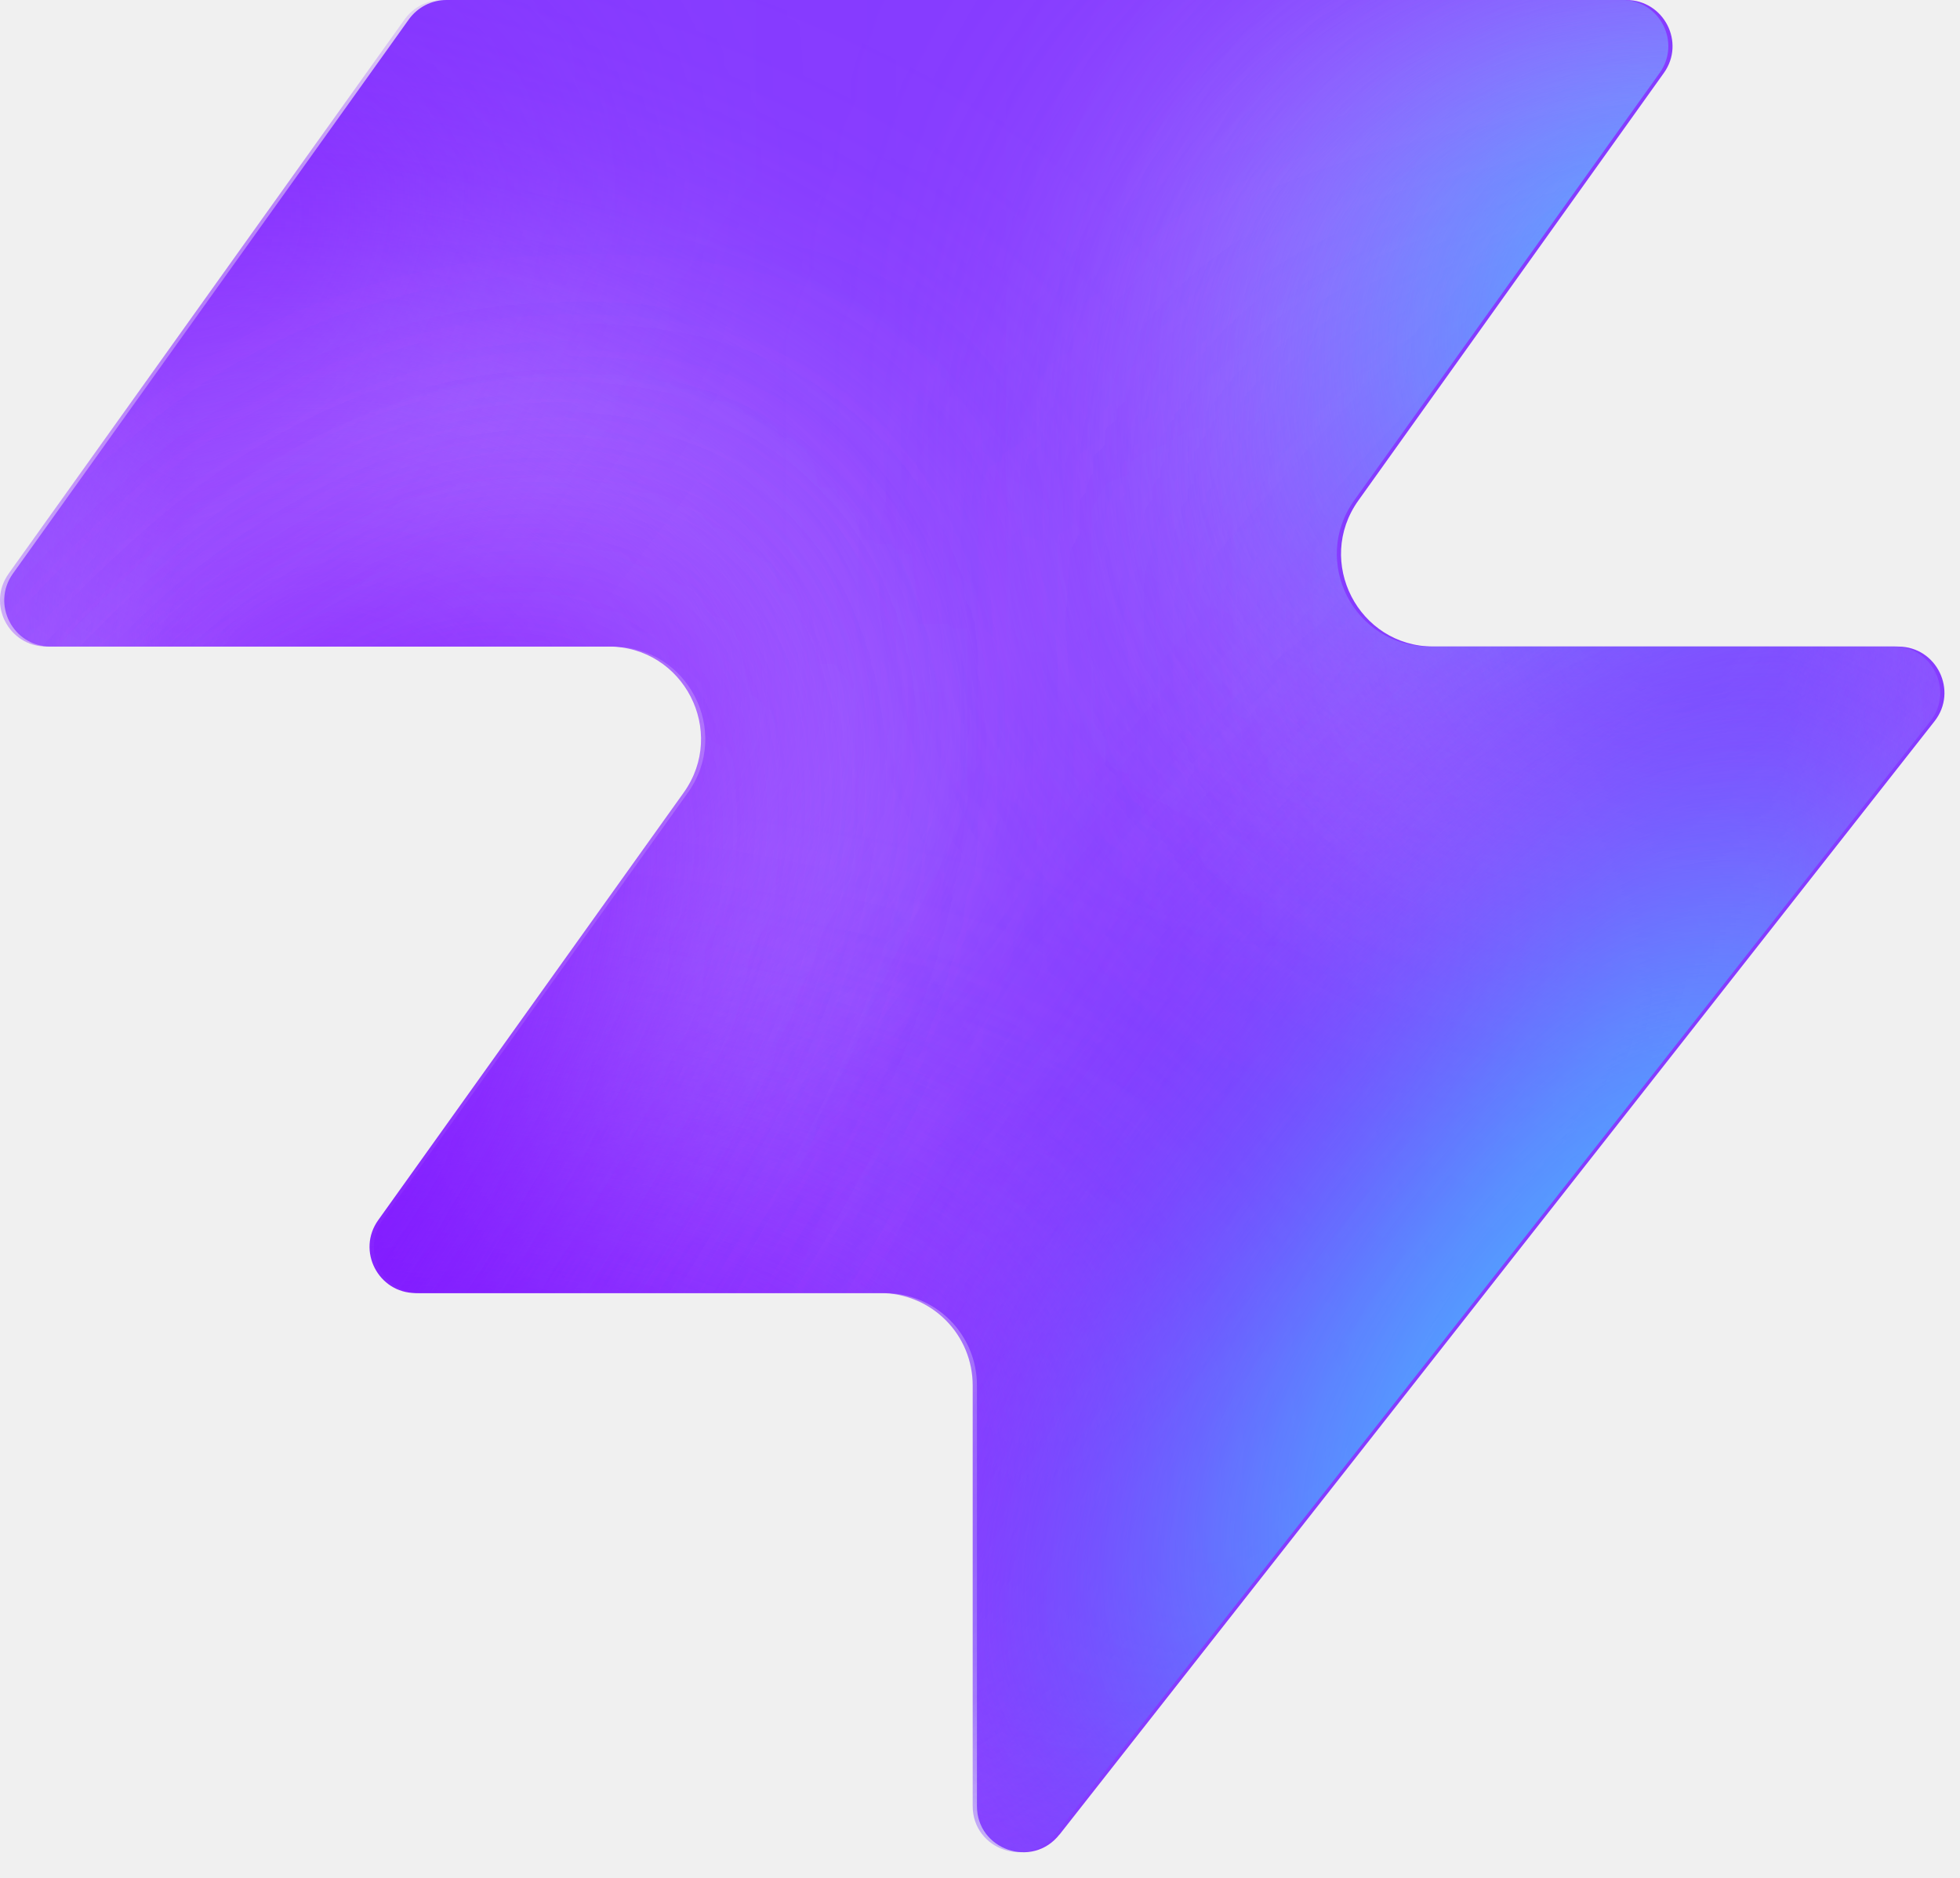
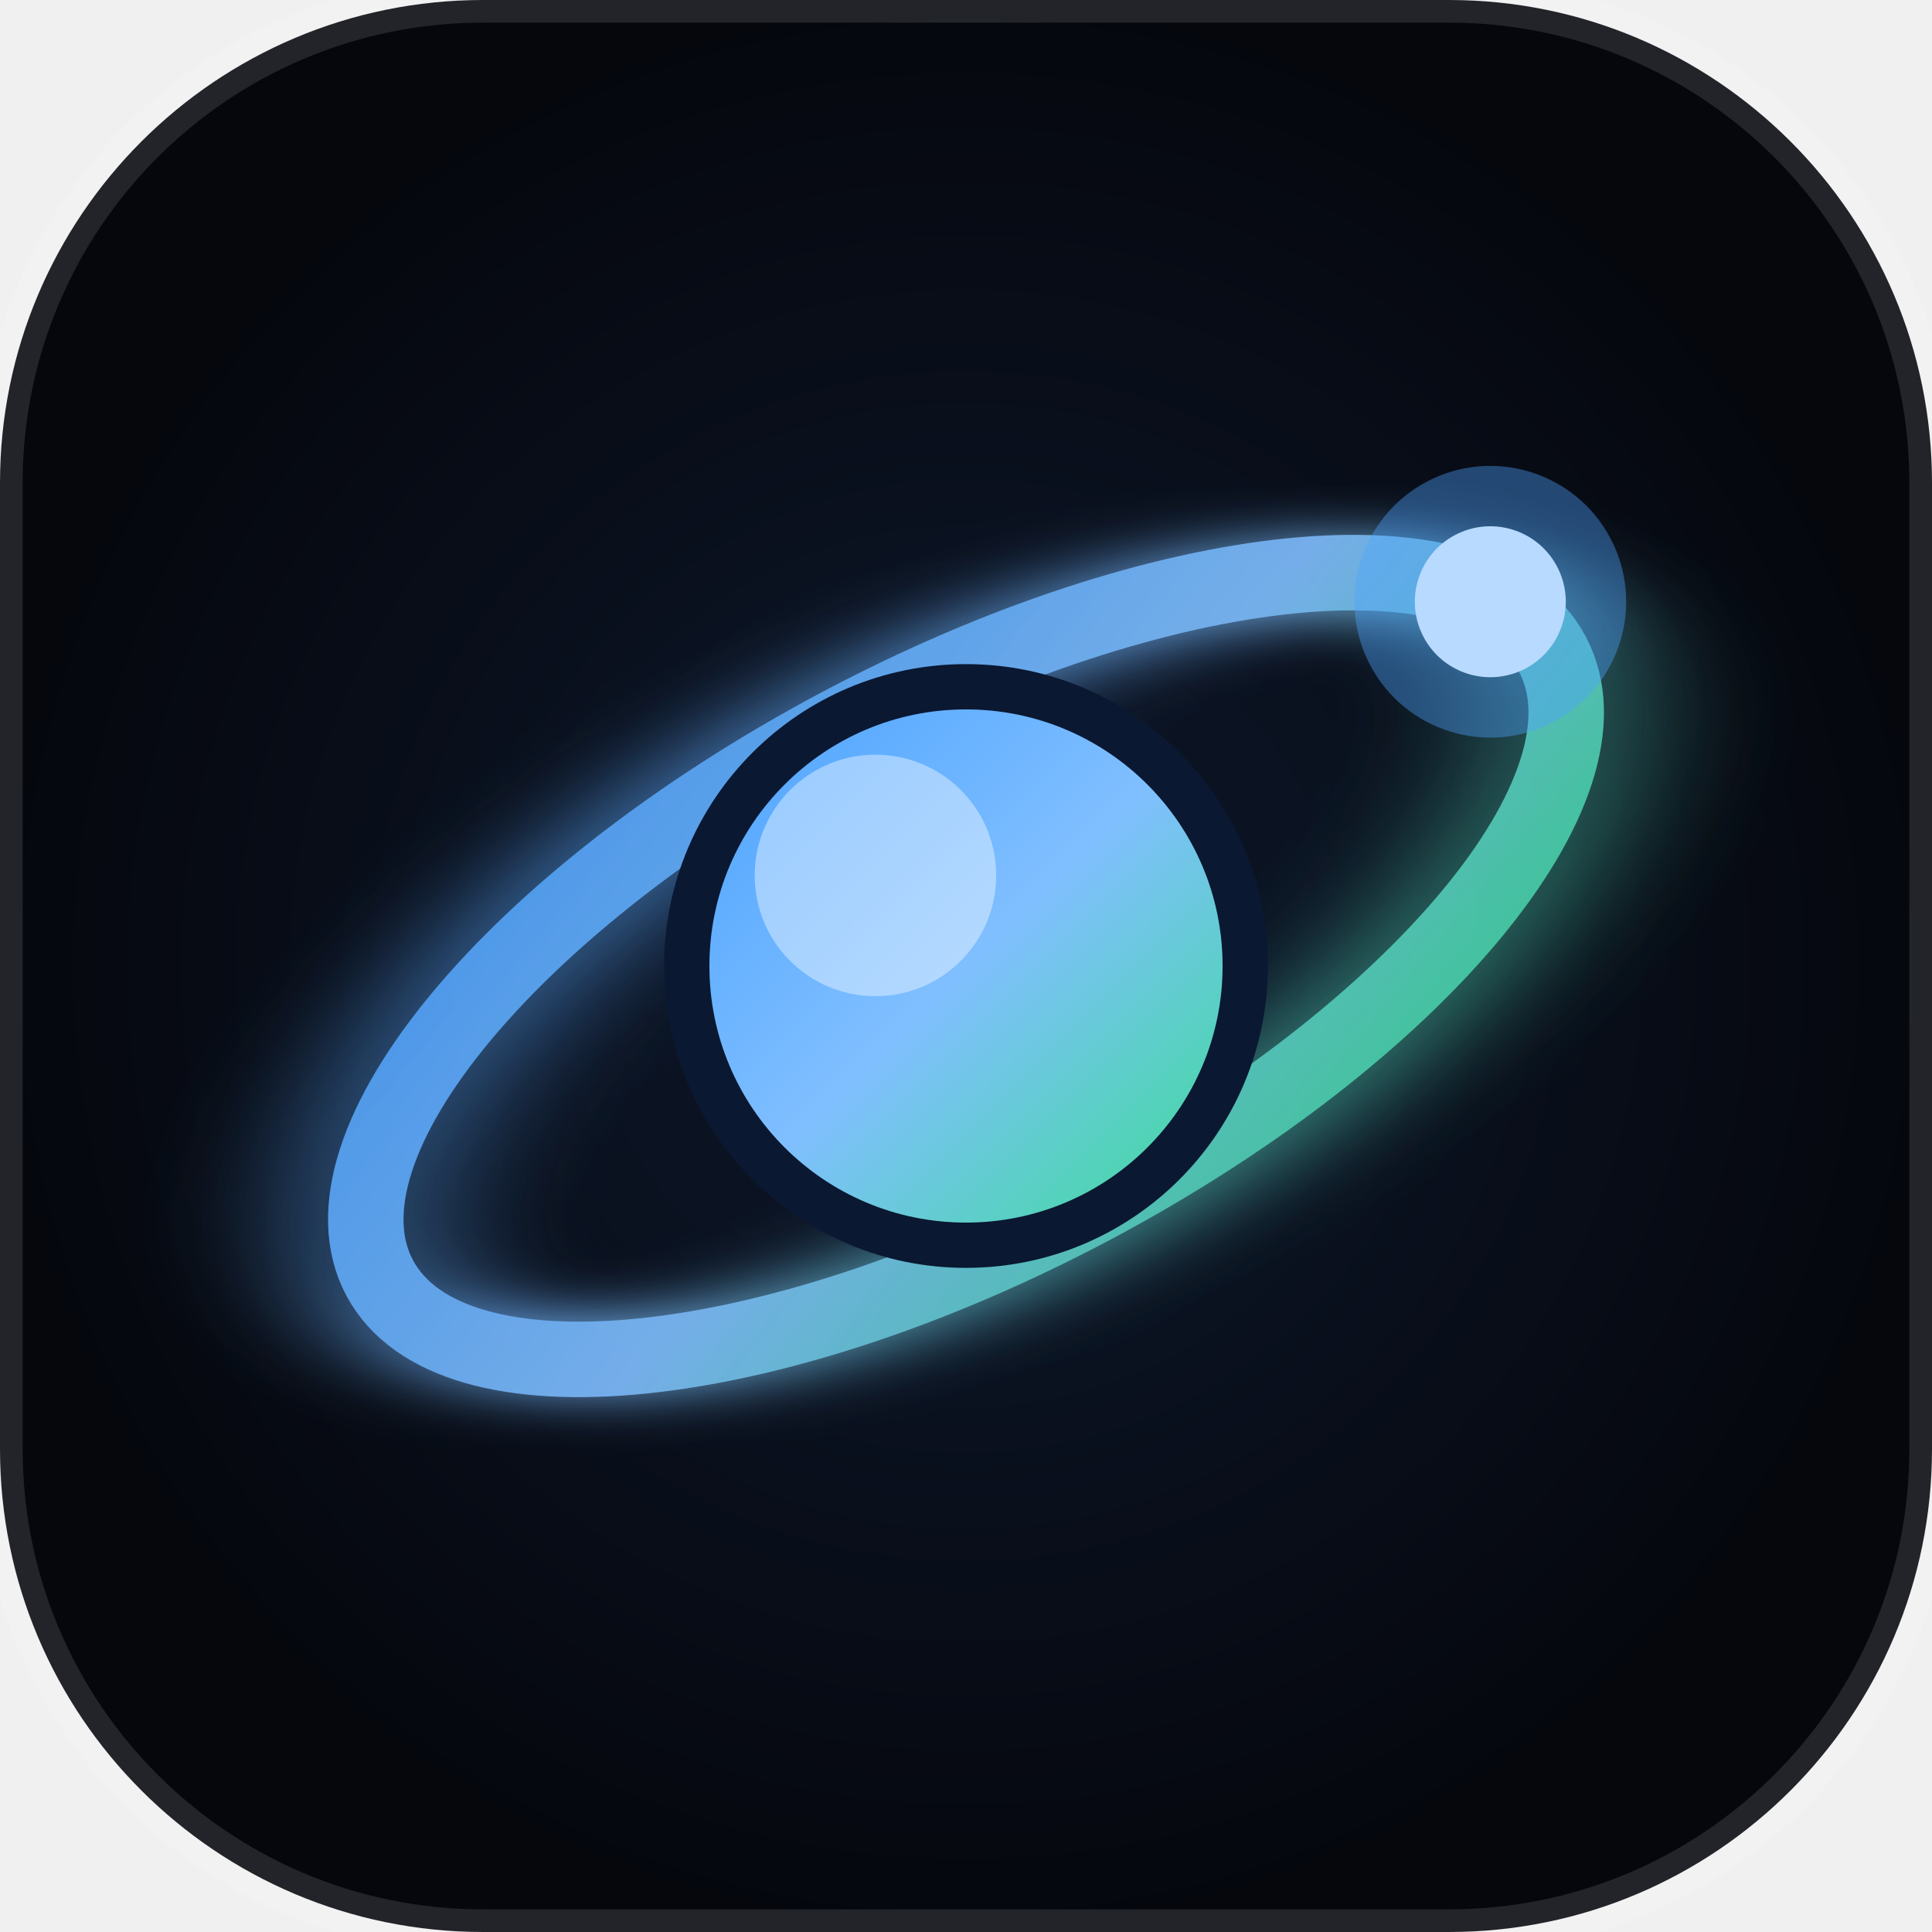
- <svg xmlns="http://www.w3.org/2000/svg" width="48" height="46" fill="none" viewBox="0 0 48 46">
-   <path fill="#863bff" d="M25.946 44.938c-.664.845-2.021.375-2.021-.698V33.937a2.26 2.26 0 0 0-2.262-2.262H10.287c-.92 0-1.456-1.04-.92-1.788l7.48-10.471c1.07-1.497 0-3.578-1.842-3.578H1.237c-.92 0-1.456-1.04-.92-1.788L10.013.474c.214-.297.556-.474.92-.474h28.894c.92 0 1.456 1.04.92 1.788l-7.48 10.471c-1.07 1.498 0 3.579 1.842 3.579h11.377c.943 0 1.473 1.088.89 1.83L25.947 44.94z" style="fill:#863bff;fill:color(display-p3 .525 .23 1);fill-opacity:1" />
-   <mask id="a" width="48" height="46" x="0" y="0" maskUnits="userSpaceOnUse" style="mask-type:alpha">
-     <path fill="#000" d="M25.842 44.938c-.664.844-2.021.375-2.021-.698V33.937a2.26 2.26 0 0 0-2.262-2.262H10.183c-.92 0-1.456-1.04-.92-1.788l7.48-10.471c1.07-1.498 0-3.579-1.842-3.579H1.133c-.92 0-1.456-1.04-.92-1.787L9.91.473c.214-.297.556-.474.92-.474h28.894c.92 0 1.456 1.04.92 1.788l-7.48 10.471c-1.07 1.498 0 3.578 1.842 3.578h11.377c.943 0 1.473 1.088.89 1.832L25.843 44.94z" style="fill:#000;fill-opacity:1" />
-   </mask>
-   <g mask="url(#a)">
-     <g filter="url(#b)">
-       <ellipse cx="5.508" cy="14.704" fill="#ede6ff" rx="5.508" ry="14.704" style="fill:#ede6ff;fill:color(display-p3 .927 .903 1);fill-opacity:1" transform="matrix(.00324 1 1 -.00324 -4.47 31.516)" />
-     </g>
-     <g filter="url(#c)">
-       <ellipse cx="10.399" cy="29.851" fill="#ede6ff" rx="10.399" ry="29.851" style="fill:#ede6ff;fill:color(display-p3 .927 .903 1);fill-opacity:1" transform="matrix(.00324 1 1 -.00324 -39.328 7.883)" />
-     </g>
-     <g filter="url(#d)">
-       <ellipse cx="5.508" cy="30.487" fill="#7e14ff" rx="5.508" ry="30.487" style="fill:#7e14ff;fill:color(display-p3 .492 .077 1);fill-opacity:1" transform="rotate(89.814 -25.913 -14.639)scale(1 -1)" />
-     </g>
-     <g filter="url(#e)">
-       <ellipse cx="5.508" cy="30.599" fill="#7e14ff" rx="5.508" ry="30.599" style="fill:#7e14ff;fill:color(display-p3 .492 .077 1);fill-opacity:1" transform="rotate(89.814 -32.644 -3.334)scale(1 -1)" />
-     </g>
-     <g filter="url(#f)">
-       <ellipse cx="5.508" cy="30.599" fill="#7e14ff" rx="5.508" ry="30.599" style="fill:#7e14ff;fill:color(display-p3 .492 .077 1);fill-opacity:1" transform="matrix(.00324 1 1 -.00324 -34.34 30.47)" />
-     </g>
-     <g filter="url(#g)">
-       <ellipse cx="14.072" cy="22.078" fill="#ede6ff" rx="14.072" ry="22.078" style="fill:#ede6ff;fill:color(display-p3 .927 .903 1);fill-opacity:1" transform="rotate(93.35 24.506 48.493)scale(-1 1)" />
-     </g>
-     <g filter="url(#h)">
-       <ellipse cx="3.47" cy="21.501" fill="#7e14ff" rx="3.47" ry="21.501" style="fill:#7e14ff;fill:color(display-p3 .492 .077 1);fill-opacity:1" transform="rotate(89.009 28.708 47.59)scale(-1 1)" />
-     </g>
-     <g filter="url(#i)">
-       <ellipse cx="3.47" cy="21.501" fill="#7e14ff" rx="3.47" ry="21.501" style="fill:#7e14ff;fill:color(display-p3 .492 .077 1);fill-opacity:1" transform="rotate(89.009 28.708 47.59)scale(-1 1)" />
-     </g>
-     <g filter="url(#j)">
-       <ellipse cx=".387" cy="8.972" fill="#7e14ff" rx="4.407" ry="29.108" style="fill:#7e14ff;fill:color(display-p3 .492 .077 1);fill-opacity:1" transform="rotate(39.51 .387 8.972)" />
-     </g>
-     <g filter="url(#k)">
-       <ellipse cx="47.523" cy="-6.092" fill="#7e14ff" rx="4.407" ry="29.108" style="fill:#7e14ff;fill:color(display-p3 .492 .077 1);fill-opacity:1" transform="rotate(37.892 47.523 -6.092)" />
-     </g>
-     <g filter="url(#l)">
-       <ellipse cx="41.412" cy="6.333" fill="#47bfff" rx="5.971" ry="9.665" style="fill:#47bfff;fill:color(display-p3 .28 .748 1);fill-opacity:1" transform="rotate(37.892 41.412 6.333)" />
-     </g>
-     <g filter="url(#m)">
-       <ellipse cx="-1.879" cy="38.332" fill="#7e14ff" rx="4.407" ry="29.108" style="fill:#7e14ff;fill:color(display-p3 .492 .077 1);fill-opacity:1" transform="rotate(37.892 -1.88 38.332)" />
-     </g>
-     <g filter="url(#n)">
-       <ellipse cx="-1.879" cy="38.332" fill="#7e14ff" rx="4.407" ry="29.108" style="fill:#7e14ff;fill:color(display-p3 .492 .077 1);fill-opacity:1" transform="rotate(37.892 -1.88 38.332)" />
-     </g>
-     <g filter="url(#o)">
-       <ellipse cx="35.651" cy="29.907" fill="#7e14ff" rx="4.407" ry="29.108" style="fill:#7e14ff;fill:color(display-p3 .492 .077 1);fill-opacity:1" transform="rotate(37.892 35.651 29.907)" />
-     </g>
-     <g filter="url(#p)">
-       <ellipse cx="38.418" cy="32.4" fill="#47bfff" rx="5.971" ry="15.297" style="fill:#47bfff;fill:color(display-p3 .28 .748 1);fill-opacity:1" transform="rotate(37.892 38.418 32.4)" />
-     </g>
-   </g>
+ <svg xmlns="http://www.w3.org/2000/svg" viewBox="0 0 64 64" width="64" height="64" fill="none">
  <defs>
-     <filter id="b" width="60.045" height="41.654" x="-19.77" y="16.149" color-interpolation-filters="sRGB" filterUnits="userSpaceOnUse">
-       <feFlood flood-opacity="0" result="BackgroundImageFix" />
-       <feBlend in="SourceGraphic" in2="BackgroundImageFix" result="shape" />
-       <feGaussianBlur result="effect1_foregroundBlur_2002_17158" stdDeviation="7.659" />
-     </filter>
-     <filter id="c" width="90.34" height="51.437" x="-54.613" y="-7.533" color-interpolation-filters="sRGB" filterUnits="userSpaceOnUse">
-       <feFlood flood-opacity="0" result="BackgroundImageFix" />
-       <feBlend in="SourceGraphic" in2="BackgroundImageFix" result="shape" />
-       <feGaussianBlur result="effect1_foregroundBlur_2002_17158" stdDeviation="7.659" />
-     </filter>
-     <filter id="d" width="79.355" height="29.4" x="-49.64" y="2.03" color-interpolation-filters="sRGB" filterUnits="userSpaceOnUse">
-       <feFlood flood-opacity="0" result="BackgroundImageFix" />
-       <feBlend in="SourceGraphic" in2="BackgroundImageFix" result="shape" />
-       <feGaussianBlur result="effect1_foregroundBlur_2002_17158" stdDeviation="4.596" />
-     </filter>
-     <filter id="e" width="79.579" height="29.4" x="-45.045" y="20.029" color-interpolation-filters="sRGB" filterUnits="userSpaceOnUse">
-       <feFlood flood-opacity="0" result="BackgroundImageFix" />
-       <feBlend in="SourceGraphic" in2="BackgroundImageFix" result="shape" />
-       <feGaussianBlur result="effect1_foregroundBlur_2002_17158" stdDeviation="4.596" />
-     </filter>
-     <filter id="f" width="79.579" height="29.4" x="-43.513" y="21.178" color-interpolation-filters="sRGB" filterUnits="userSpaceOnUse">
-       <feFlood flood-opacity="0" result="BackgroundImageFix" />
-       <feBlend in="SourceGraphic" in2="BackgroundImageFix" result="shape" />
-       <feGaussianBlur result="effect1_foregroundBlur_2002_17158" stdDeviation="4.596" />
-     </filter>
-     <filter id="g" width="74.749" height="58.852" x="15.756" y="-17.901" color-interpolation-filters="sRGB" filterUnits="userSpaceOnUse">
-       <feFlood flood-opacity="0" result="BackgroundImageFix" />
-       <feBlend in="SourceGraphic" in2="BackgroundImageFix" result="shape" />
-       <feGaussianBlur result="effect1_foregroundBlur_2002_17158" stdDeviation="7.659" />
-     </filter>
-     <filter id="h" width="61.377" height="25.362" x="23.548" y="2.284" color-interpolation-filters="sRGB" filterUnits="userSpaceOnUse">
-       <feFlood flood-opacity="0" result="BackgroundImageFix" />
-       <feBlend in="SourceGraphic" in2="BackgroundImageFix" result="shape" />
-       <feGaussianBlur result="effect1_foregroundBlur_2002_17158" stdDeviation="4.596" />
-     </filter>
-     <filter id="i" width="61.377" height="25.362" x="23.548" y="2.284" color-interpolation-filters="sRGB" filterUnits="userSpaceOnUse">
-       <feFlood flood-opacity="0" result="BackgroundImageFix" />
-       <feBlend in="SourceGraphic" in2="BackgroundImageFix" result="shape" />
-       <feGaussianBlur result="effect1_foregroundBlur_2002_17158" stdDeviation="4.596" />
-     </filter>
-     <filter id="j" width="56.045" height="63.649" x="-27.636" y="-22.853" color-interpolation-filters="sRGB" filterUnits="userSpaceOnUse">
-       <feFlood flood-opacity="0" result="BackgroundImageFix" />
-       <feBlend in="SourceGraphic" in2="BackgroundImageFix" result="shape" />
-       <feGaussianBlur result="effect1_foregroundBlur_2002_17158" stdDeviation="4.596" />
-     </filter>
-     <filter id="k" width="54.814" height="64.646" x="20.116" y="-38.415" color-interpolation-filters="sRGB" filterUnits="userSpaceOnUse">
-       <feFlood flood-opacity="0" result="BackgroundImageFix" />
-       <feBlend in="SourceGraphic" in2="BackgroundImageFix" result="shape" />
-       <feGaussianBlur result="effect1_foregroundBlur_2002_17158" stdDeviation="4.596" />
-     </filter>
-     <filter id="l" width="33.541" height="35.313" x="24.641" y="-11.323" color-interpolation-filters="sRGB" filterUnits="userSpaceOnUse">
-       <feFlood flood-opacity="0" result="BackgroundImageFix" />
-       <feBlend in="SourceGraphic" in2="BackgroundImageFix" result="shape" />
-       <feGaussianBlur result="effect1_foregroundBlur_2002_17158" stdDeviation="4.596" />
-     </filter>
-     <filter id="m" width="54.814" height="64.646" x="-29.286" y="6.009" color-interpolation-filters="sRGB" filterUnits="userSpaceOnUse">
-       <feFlood flood-opacity="0" result="BackgroundImageFix" />
-       <feBlend in="SourceGraphic" in2="BackgroundImageFix" result="shape" />
-       <feGaussianBlur result="effect1_foregroundBlur_2002_17158" stdDeviation="4.596" />
-     </filter>
-     <filter id="n" width="54.814" height="64.646" x="-29.286" y="6.009" color-interpolation-filters="sRGB" filterUnits="userSpaceOnUse">
-       <feFlood flood-opacity="0" result="BackgroundImageFix" />
-       <feBlend in="SourceGraphic" in2="BackgroundImageFix" result="shape" />
-       <feGaussianBlur result="effect1_foregroundBlur_2002_17158" stdDeviation="4.596" />
-     </filter>
-     <filter id="o" width="54.814" height="64.646" x="8.244" y="-2.416" color-interpolation-filters="sRGB" filterUnits="userSpaceOnUse">
-       <feFlood flood-opacity="0" result="BackgroundImageFix" />
-       <feBlend in="SourceGraphic" in2="BackgroundImageFix" result="shape" />
-       <feGaussianBlur result="effect1_foregroundBlur_2002_17158" stdDeviation="4.596" />
-     </filter>
-     <filter id="p" width="39.409" height="43.623" x="18.713" y="10.588" color-interpolation-filters="sRGB" filterUnits="userSpaceOnUse">
-       <feFlood flood-opacity="0" result="BackgroundImageFix" />
-       <feBlend in="SourceGraphic" in2="BackgroundImageFix" result="shape" />
-       <feGaussianBlur result="effect1_foregroundBlur_2002_17158" stdDeviation="4.596" />
+     <radialGradient id="bg" cx="50%" cy="50%" r="50%">
+       <stop offset="0%" stop-color="#0E192D" />
+       <stop offset="100%" stop-color="#05070D" />
+     </radialGradient>
+     <linearGradient id="orbitGrad" x1="0%" y1="0%" x2="100%" y2="100%">
+       <stop offset="0%" stop-color="#4DA3FF" />
+       <stop offset="50%" stop-color="#80BFFF" />
+       <stop offset="100%" stop-color="#3DDC97" />
+     </linearGradient>
+     <filter id="glow" x="-20%" y="-20%" width="140%" height="140%">
+       <feGaussianBlur stdDeviation="2" result="blur" />
+       <feComposite in="SourceGraphic" in2="blur" operator="over" />
    </filter>
  </defs>
+   <rect width="64" height="64" rx="16" fill="url(#bg)" />
+   <rect width="64" height="64" rx="16" stroke="rgba(255,255,255,0.12)" stroke-width="1.5" />
+   <g transform="translate(32, 32) rotate(-28)">
+     <ellipse cx="0" cy="0" rx="22" ry="9" stroke="url(#orbitGrad)" stroke-width="2.5" fill="none" opacity="0.9" filter="url(#glow)" />
+     <circle cx="21" cy="-2.5" r="2.5" fill="#FFFFFF" />
+     <circle cx="21" cy="-2.5" r="4.5" fill="#4DA3FF" opacity="0.4" />
+   </g>
+   <circle cx="32" cy="32" r="10" fill="#0A1832" />
+   <circle cx="32" cy="32" r="8.5" fill="url(#orbitGrad)" />
+   <circle cx="29" cy="29" r="4" fill="#FFFFFF" opacity="0.4" />
</svg>
